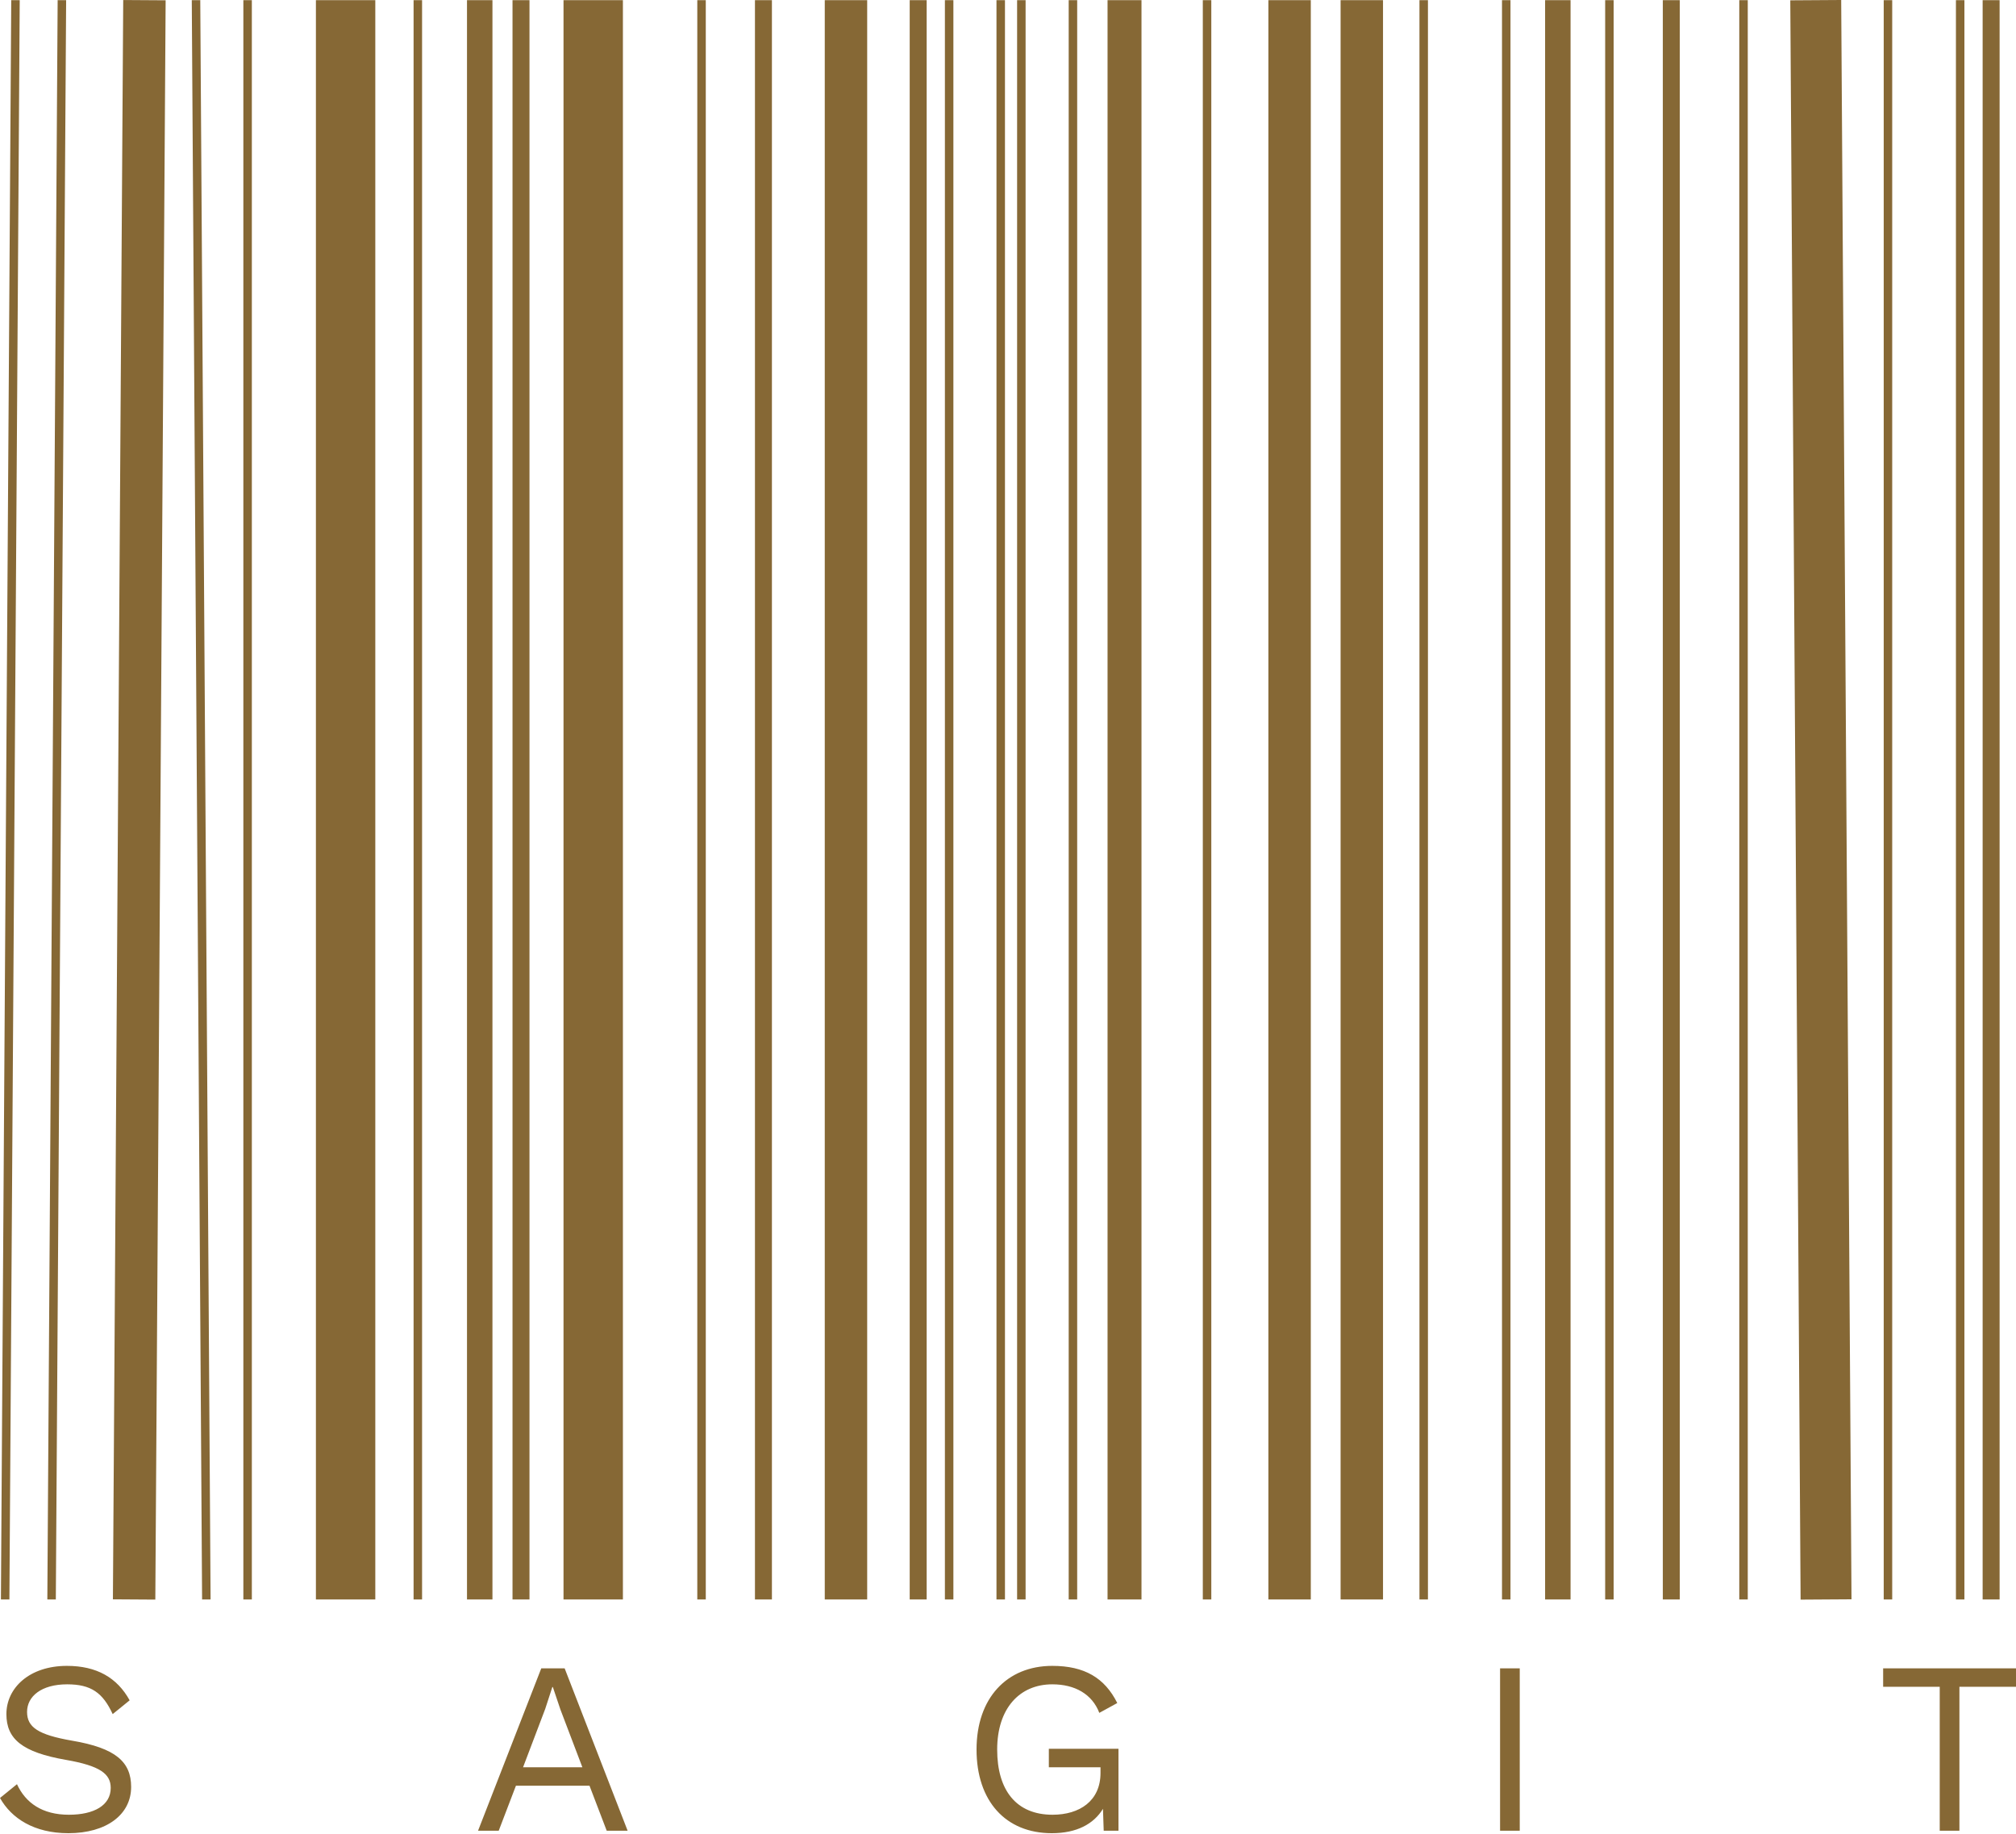
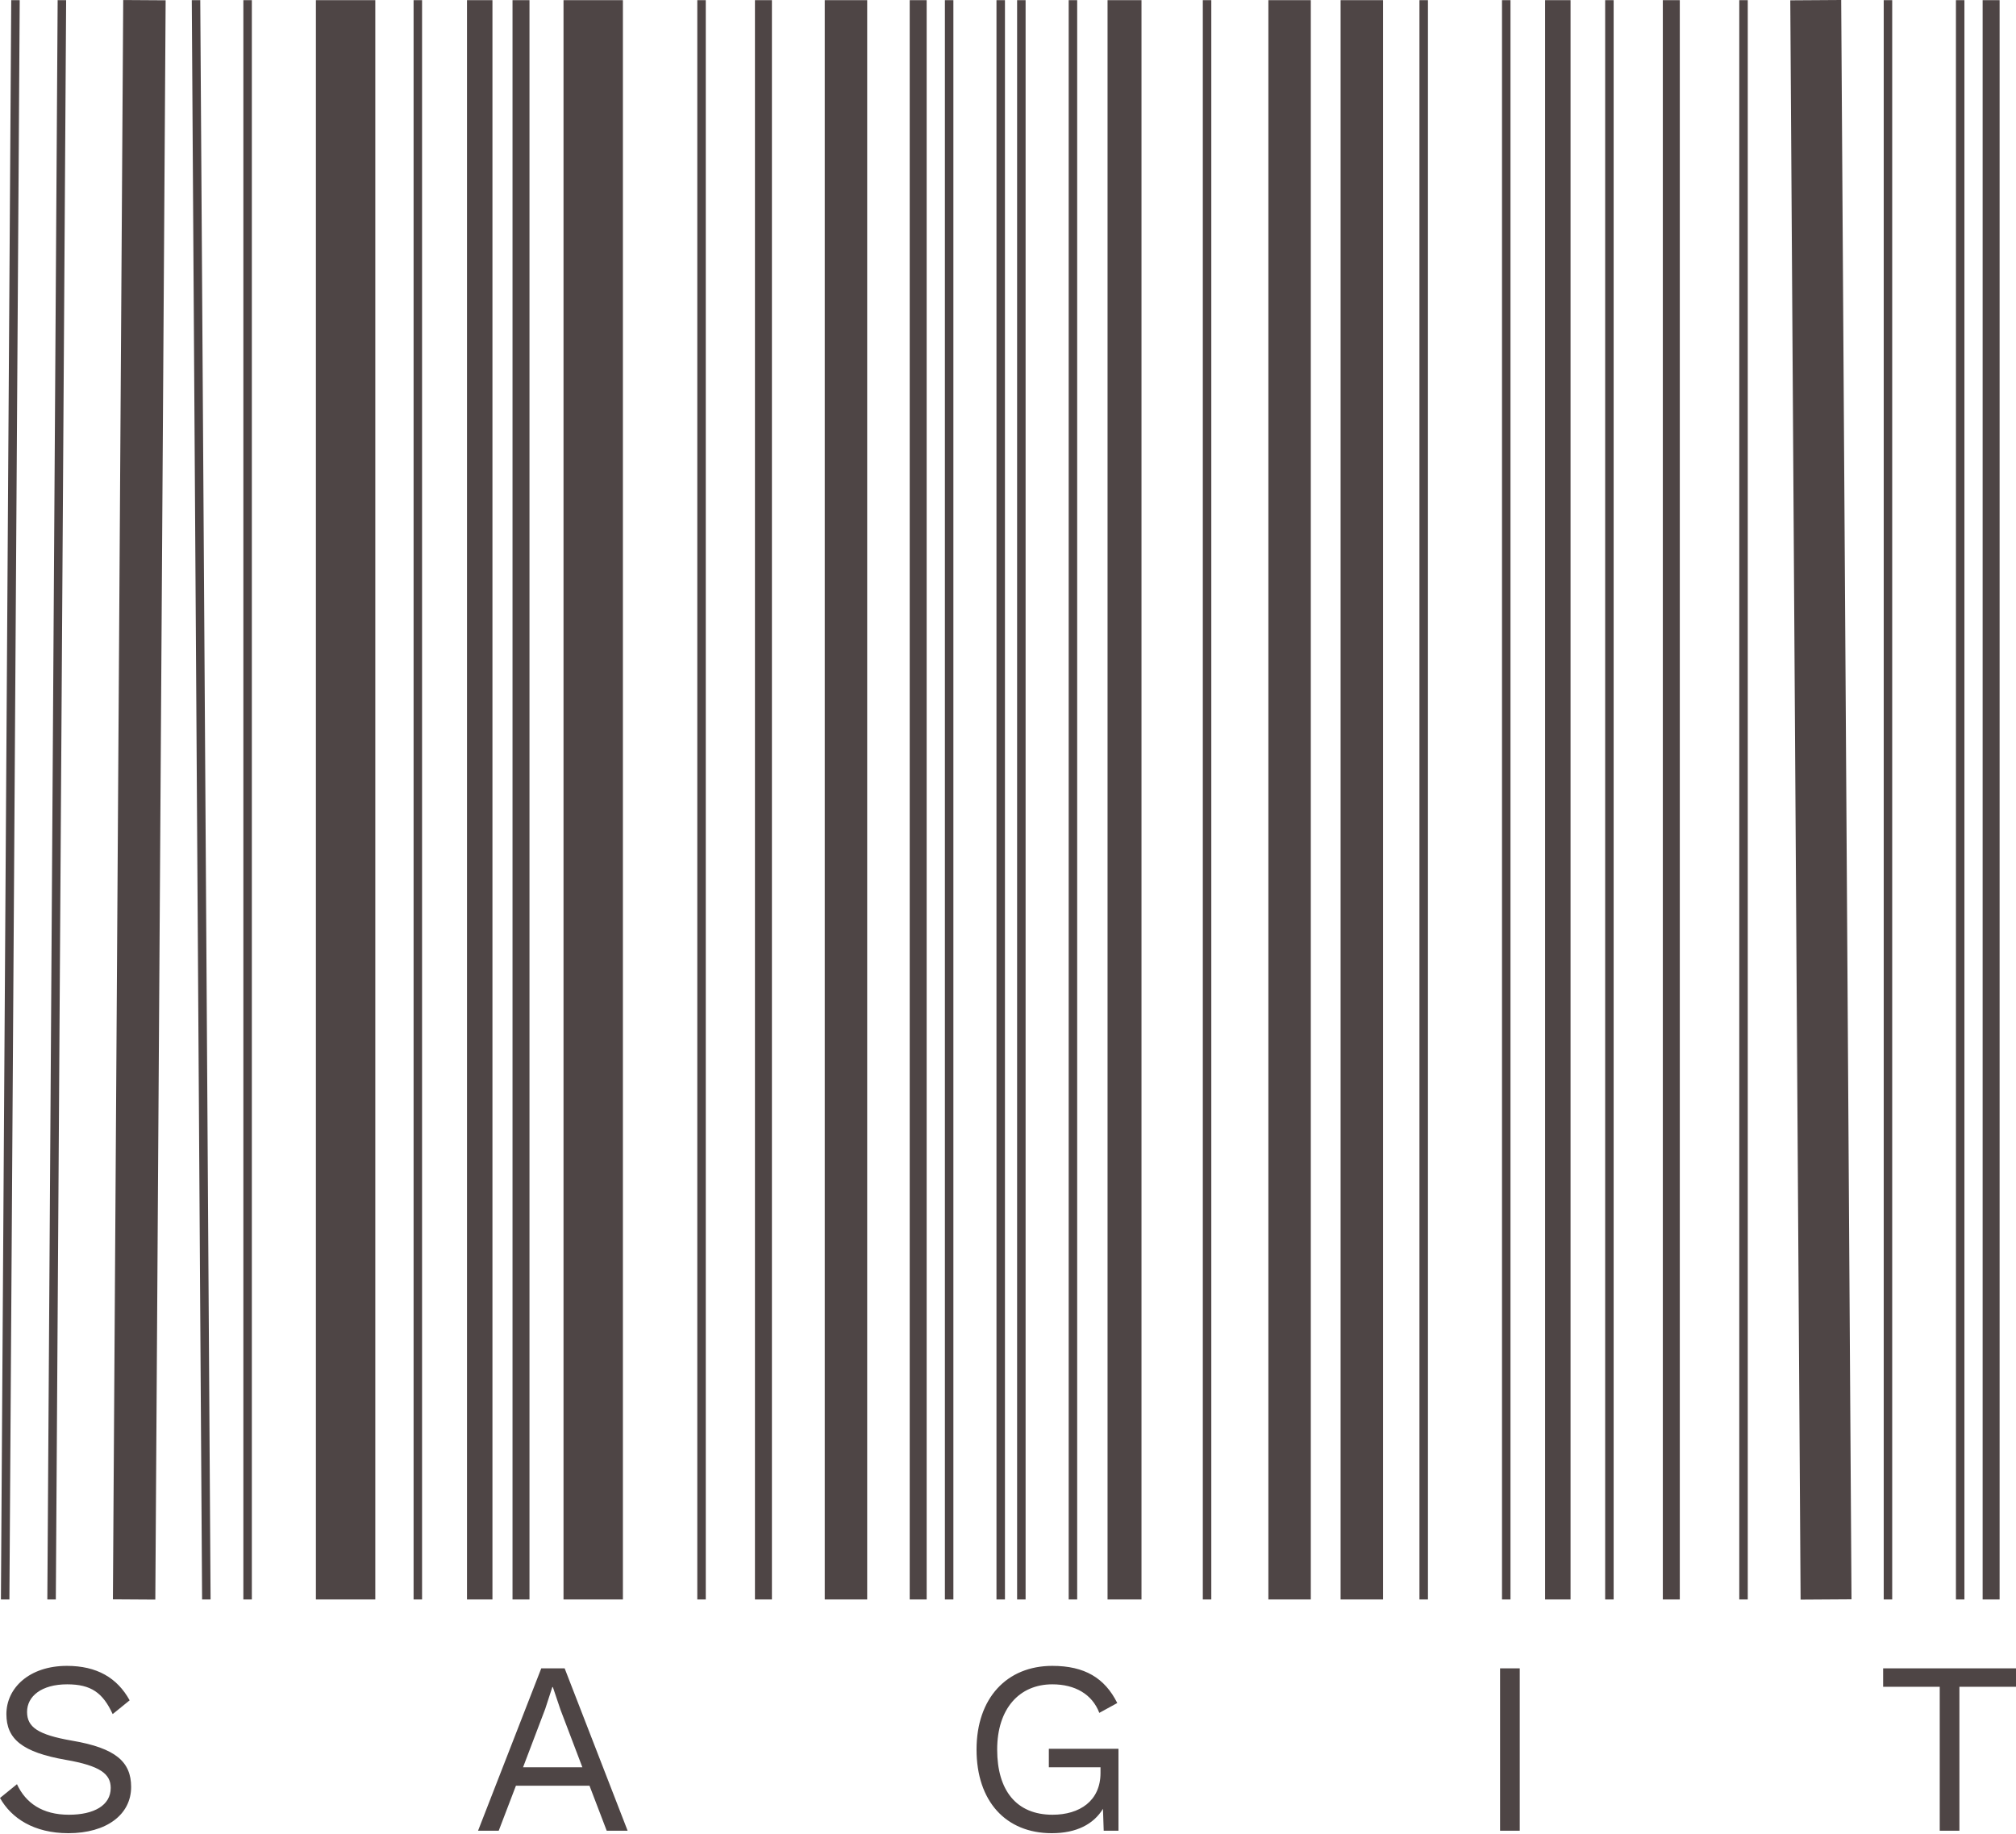
<svg xmlns="http://www.w3.org/2000/svg" width="237.626" height="216.05" viewBox="0 0 237.626 216.05">
-   <g id="Gruppe_345" data-name="Gruppe 345" transform="translate(-104.236 -334.981)">
-     <g id="Gruppe_313" data-name="Gruppe 313" transform="translate(104.844 335)">
-       <line id="Linie_34" data-name="Linie 34" x1="1.216" y2="188.485" transform="translate(5.472)" fill="none" stroke="#866835" stroke-width="1" />
-       <line id="Linie_35" data-name="Linie 35" y2="188.485" transform="translate(167.204)" fill="none" stroke="#866835" stroke-width="1" />
-       <line id="Linie_36" data-name="Linie 36" y2="188.485" transform="translate(141.668)" fill="none" stroke="#866835" stroke-width="1" />
-       <line id="Linie_37" data-name="Linie 37" y2="188.485" transform="translate(107.619)" fill="none" stroke="#866835" stroke-width="2" />
-       <line id="Linie_38" data-name="Linie 38" x2="1.216" y2="188.485" transform="translate(22.497)" fill="none" stroke="#866835" stroke-width="1" />
-       <line id="Linie_39" data-name="Linie 39" y2="188.485" transform="translate(40.129)" fill="none" stroke="#866835" stroke-width="7" />
-       <line id="Linie_40" data-name="Linie 40" y2="188.485" transform="translate(60.802)" fill="none" stroke="#866835" stroke-width="2" />
-       <line id="Linie_41" data-name="Linie 41" y2="188.485" transform="translate(28.577)" fill="none" stroke="#866835" stroke-width="1" />
-       <line id="Linie_42" data-name="Linie 42" y2="188.485" transform="translate(183.013)" fill="none" stroke="#866835" stroke-width="3" />
-       <line id="Linie_43" data-name="Linie 43" y2="188.485" transform="translate(189.093)" fill="none" stroke="#866835" stroke-width="1" />
-       <line id="Linie_44" data-name="Linie 44" y2="188.485" transform="translate(117.347)" fill="none" stroke="#866835" stroke-width="1" />
-       <line id="Linie_45" data-name="Linie 45" x1="1.216" y2="188.485" fill="none" stroke="#866835" stroke-width="1" />
-       <line id="Linie_46" data-name="Linie 46" y2="188.485" transform="translate(119.779)" fill="none" stroke="#866835" stroke-width="1" />
-       <line id="Linie_47" data-name="Linie 47" y2="188.485" transform="translate(176.933)" fill="none" stroke="#866835" stroke-width="1" />
-       <line id="Linie_48" data-name="Linie 48" y2="188.485" transform="translate(82.082)" fill="none" stroke="#866835" stroke-width="1" />
-       <line id="Linie_49" data-name="Linie 49" y2="188.485" transform="translate(159.908)" fill="none" stroke="#866835" stroke-width="5" />
-       <line id="Linie_50" data-name="Linie 50" y2="188.485" transform="translate(125.859)" fill="none" stroke="#866835" stroke-width="1" />
-       <line id="Linie_51" data-name="Linie 51" y2="188.485" transform="translate(99.107)" fill="none" stroke="#866835" stroke-width="5" />
-       <line id="Linie_52" data-name="Linie 52" x1="1.216" y2="188.485" transform="translate(15.2)" fill="none" stroke="#866835" stroke-width="5" />
-       <line id="Linie_53" data-name="Linie 53" y2="188.485" transform="translate(69.314)" fill="none" stroke="#866835" stroke-width="7" />
-       <line id="Linie_54" data-name="Linie 54" y2="188.485" transform="translate(151.396)" fill="none" stroke="#866835" stroke-width="5" />
-       <line id="Linie_55" data-name="Linie 55" y2="188.485" transform="translate(111.267)" fill="none" stroke="#866835" stroke-width="1" />
-       <line id="Linie_56" data-name="Linie 56" y2="188.485" transform="translate(48.641)" fill="none" stroke="#866835" stroke-width="1" />
-       <line id="Linie_57" data-name="Linie 57" y2="188.485" transform="translate(131.939)" fill="none" stroke="#866835" stroke-width="4" />
-       <line id="Linie_58" data-name="Linie 58" y2="188.485" transform="translate(89.378)" fill="none" stroke="#866835" stroke-width="2" />
-       <line id="Linie_59" data-name="Linie 59" y2="188.485" transform="translate(55.937)" fill="none" stroke="#866835" stroke-width="3" />
-       <line id="Linie_60" data-name="Linie 60" y2="188.485" transform="translate(196.389)" fill="none" stroke="#866835" stroke-width="2" />
-       <line id="Linie_61" data-name="Linie 61" y2="188.485" transform="translate(230.438)" fill="none" stroke="#866835" stroke-width="1" />
-       <line id="Linie_62" data-name="Linie 62" x2="1.216" y2="188.485" transform="translate(213.413)" fill="none" stroke="#866835" stroke-width="6" />
-       <line id="Linie_63" data-name="Linie 63" y2="188.485" transform="translate(234.086)" fill="none" stroke="#866835" stroke-width="2" />
-       <line id="Linie_64" data-name="Linie 64" y2="188.485" transform="translate(204.901)" fill="none" stroke="#866835" stroke-width="1" />
-       <line id="Linie_65" data-name="Linie 65" y2="188.485" transform="translate(221.926)" fill="none" stroke="#866835" stroke-width="1" />
+   <g id="Gruppe_356" data-name="Gruppe 356" transform="translate(-95.187 -336.981)">
+     <g id="Gruppe_353" data-name="Gruppe 353">
+       <line id="Linie_34" data-name="Linie 34" x1="1.216" y2="188.485" transform="translate(101.267 337)" fill="none" stroke="#4e4545" stroke-width="1" />
+       <line id="Linie_35" data-name="Linie 35" y2="188.485" transform="translate(262.999 337)" fill="none" stroke="#4e4545" stroke-width="1" />
+       <line id="Linie_36" data-name="Linie 36" y2="188.485" transform="translate(237.463 337)" fill="none" stroke="#4e4545" stroke-width="1" />
+       <line id="Linie_37" data-name="Linie 37" y2="188.485" transform="translate(203.414 337)" fill="none" stroke="#4e4545" stroke-width="2" />
+       <line id="Linie_38" data-name="Linie 38" x2="1.216" y2="188.485" transform="translate(118.292 337)" fill="none" stroke="#4e4545" stroke-width="1" />
+       <line id="Linie_39" data-name="Linie 39" y2="188.485" transform="translate(135.924 337)" fill="none" stroke="#4e4545" stroke-width="7" />
+       <line id="Linie_40" data-name="Linie 40" y2="188.485" transform="translate(156.597 337)" fill="none" stroke="#4e4545" stroke-width="2" />
+       <line id="Linie_41" data-name="Linie 41" y2="188.485" transform="translate(124.372 337)" fill="none" stroke="#4e4545" stroke-width="1" />
+       <line id="Linie_42" data-name="Linie 42" y2="188.485" transform="translate(278.808 337)" fill="none" stroke="#4e4545" stroke-width="3" />
+       <line id="Linie_43" data-name="Linie 43" y2="188.485" transform="translate(284.888 337)" fill="none" stroke="#4e4545" stroke-width="1" />
+       <line id="Linie_44" data-name="Linie 44" y2="188.485" transform="translate(213.142 337)" fill="none" stroke="#4e4545" stroke-width="1" />
+       <line id="Linie_45" data-name="Linie 45" x1="1.216" y2="188.485" transform="translate(95.795 337)" fill="none" stroke="#4e4545" stroke-width="1" />
+       <line id="Linie_46" data-name="Linie 46" y2="188.485" transform="translate(215.574 337)" fill="none" stroke="#4e4545" stroke-width="1" />
+       <line id="Linie_47" data-name="Linie 47" y2="188.485" transform="translate(272.728 337)" fill="none" stroke="#4e4545" stroke-width="1" />
+       <line id="Linie_48" data-name="Linie 48" y2="188.485" transform="translate(177.877 337)" fill="none" stroke="#4e4545" stroke-width="1" />
+       <line id="Linie_49" data-name="Linie 49" y2="188.485" transform="translate(255.703 337)" fill="none" stroke="#4e4545" stroke-width="5" />
+       <line id="Linie_50" data-name="Linie 50" y2="188.485" transform="translate(221.654 337)" fill="none" stroke="#4e4545" stroke-width="1" />
+       <line id="Linie_51" data-name="Linie 51" y2="188.485" transform="translate(194.902 337)" fill="none" stroke="#4e4545" stroke-width="5" />
+       <line id="Linie_52" data-name="Linie 52" x1="1.216" y2="188.485" transform="translate(110.995 337)" fill="none" stroke="#4e4545" stroke-width="5" />
+       <line id="Linie_53" data-name="Linie 53" y2="188.485" transform="translate(165.109 337)" fill="none" stroke="#4e4545" stroke-width="7" />
+       <line id="Linie_54" data-name="Linie 54" y2="188.485" transform="translate(247.191 337)" fill="none" stroke="#4e4545" stroke-width="5" />
+       <line id="Linie_55" data-name="Linie 55" y2="188.485" transform="translate(207.062 337)" fill="none" stroke="#4e4545" stroke-width="1" />
+       <line id="Linie_56" data-name="Linie 56" y2="188.485" transform="translate(144.436 337)" fill="none" stroke="#4e4545" stroke-width="1" />
+       <line id="Linie_57" data-name="Linie 57" y2="188.485" transform="translate(227.734 337)" fill="none" stroke="#4e4545" stroke-width="4" />
+       <line id="Linie_58" data-name="Linie 58" y2="188.485" transform="translate(185.173 337)" fill="none" stroke="#4e4545" stroke-width="2" />
+       <line id="Linie_59" data-name="Linie 59" y2="188.485" transform="translate(151.732 337)" fill="none" stroke="#4e4545" stroke-width="3" />
+       <line id="Linie_60" data-name="Linie 60" y2="188.485" transform="translate(292.184 337)" fill="none" stroke="#4e4545" stroke-width="2" />
+       <line id="Linie_61" data-name="Linie 61" y2="188.485" transform="translate(326.233 337)" fill="none" stroke="#4e4545" stroke-width="1" />
+       <line id="Linie_62" data-name="Linie 62" x2="1.216" y2="188.485" transform="translate(309.208 337)" fill="none" stroke="#4e4545" stroke-width="6" />
+       <line id="Linie_63" data-name="Linie 63" y2="188.485" transform="translate(329.881 337)" fill="none" stroke="#4e4545" stroke-width="2" />
+       <line id="Linie_64" data-name="Linie 64" y2="188.485" transform="translate(300.696 337)" fill="none" stroke="#4e4545" stroke-width="1" />
+       <line id="Linie_65" data-name="Linie 65" y2="188.485" transform="translate(317.721 337)" fill="none" stroke="#4e4545" stroke-width="1" />
    </g>
-     <path id="Pfad_94" data-name="Pfad 94" d="M9.28-19.43c-4.437,0-7.134,2.61-7.134,5.684,0,2.929,1.856,4.495,7.018,5.394,4.031.7,5.278,1.653,5.278,3.306,0,2.059-1.972,3.161-4.93,3.161-3.132,0-5.1-1.392-6.119-3.6l-2,1.624C2.726-1.479,5.394.29,9.454.29c4.466,0,7.395-2.175,7.395-5.452,0-2.958-1.827-4.582-6.96-5.452-4.031-.7-5.307-1.595-5.307-3.393,0-1.827,1.682-3.248,4.727-3.248,2.813,0,4.2.986,5.365,3.509l2-1.624C15.2-18.038,12.789-19.43,9.28-19.43ZM72.906,0h2.465L67.947-19.14H65.192L57.739,0h2.436l2.03-5.307h8.671Zm-9.86-7.482,2.61-6.873.841-2.581h.058l.9,2.668,2.581,6.786Zm61.973-2.175v2.175h6.09v.667c0,3.306-2.465,4.93-5.655,4.93-4.263,0-6.525-2.871-6.525-7.685s2.61-7.685,6.5-7.685c2.668,0,4.7,1.16,5.539,3.364l2.117-1.16c-1.479-2.958-3.857-4.379-7.656-4.379-5.365,0-8.932,3.8-8.932,9.86S119.915.29,125.367.29c2.929,0,4.93-1.073,6.032-2.871L131.486,0h1.74V-9.657Zm55.506-9.483h-2.32V0h2.32Zm58.493,0h-15.66v2.175h6.67V0h2.32V-16.965h6.67Z" transform="translate(102.844 550.741)" fill="#866835" />
+     <path id="Pfad_94" data-name="Pfad 94" d="M9.28-19.43c-4.437,0-7.134,2.61-7.134,5.684,0,2.929,1.856,4.495,7.018,5.394,4.031.7,5.278,1.653,5.278,3.306,0,2.059-1.972,3.161-4.93,3.161-3.132,0-5.1-1.392-6.119-3.6l-2,1.624C2.726-1.479,5.394.29,9.454.29c4.466,0,7.395-2.175,7.395-5.452,0-2.958-1.827-4.582-6.96-5.452-4.031-.7-5.307-1.595-5.307-3.393,0-1.827,1.682-3.248,4.727-3.248,2.813,0,4.2.986,5.365,3.509l2-1.624C15.2-18.038,12.789-19.43,9.28-19.43ZM72.906,0h2.465L67.947-19.14H65.192L57.739,0h2.436l2.03-5.307h8.671Zm-9.86-7.482,2.61-6.873.841-2.581h.058l.9,2.668,2.581,6.786Zm61.973-2.175v2.175h6.09v.667c0,3.306-2.465,4.93-5.655,4.93-4.263,0-6.525-2.871-6.525-7.685s2.61-7.685,6.5-7.685c2.668,0,4.7,1.16,5.539,3.364l2.117-1.16c-1.479-2.958-3.857-4.379-7.656-4.379-5.365,0-8.932,3.8-8.932,9.86S119.915.29,125.367.29c2.929,0,4.93-1.073,6.032-2.871L131.486,0h1.74V-9.657Zm55.506-9.483h-2.32V0h2.32Zm58.493,0h-15.66v2.175h6.67V0h2.32V-16.965h6.67Z" transform="translate(93.795 552.741)" fill="#4e4545" />
  </g>
</svg>
